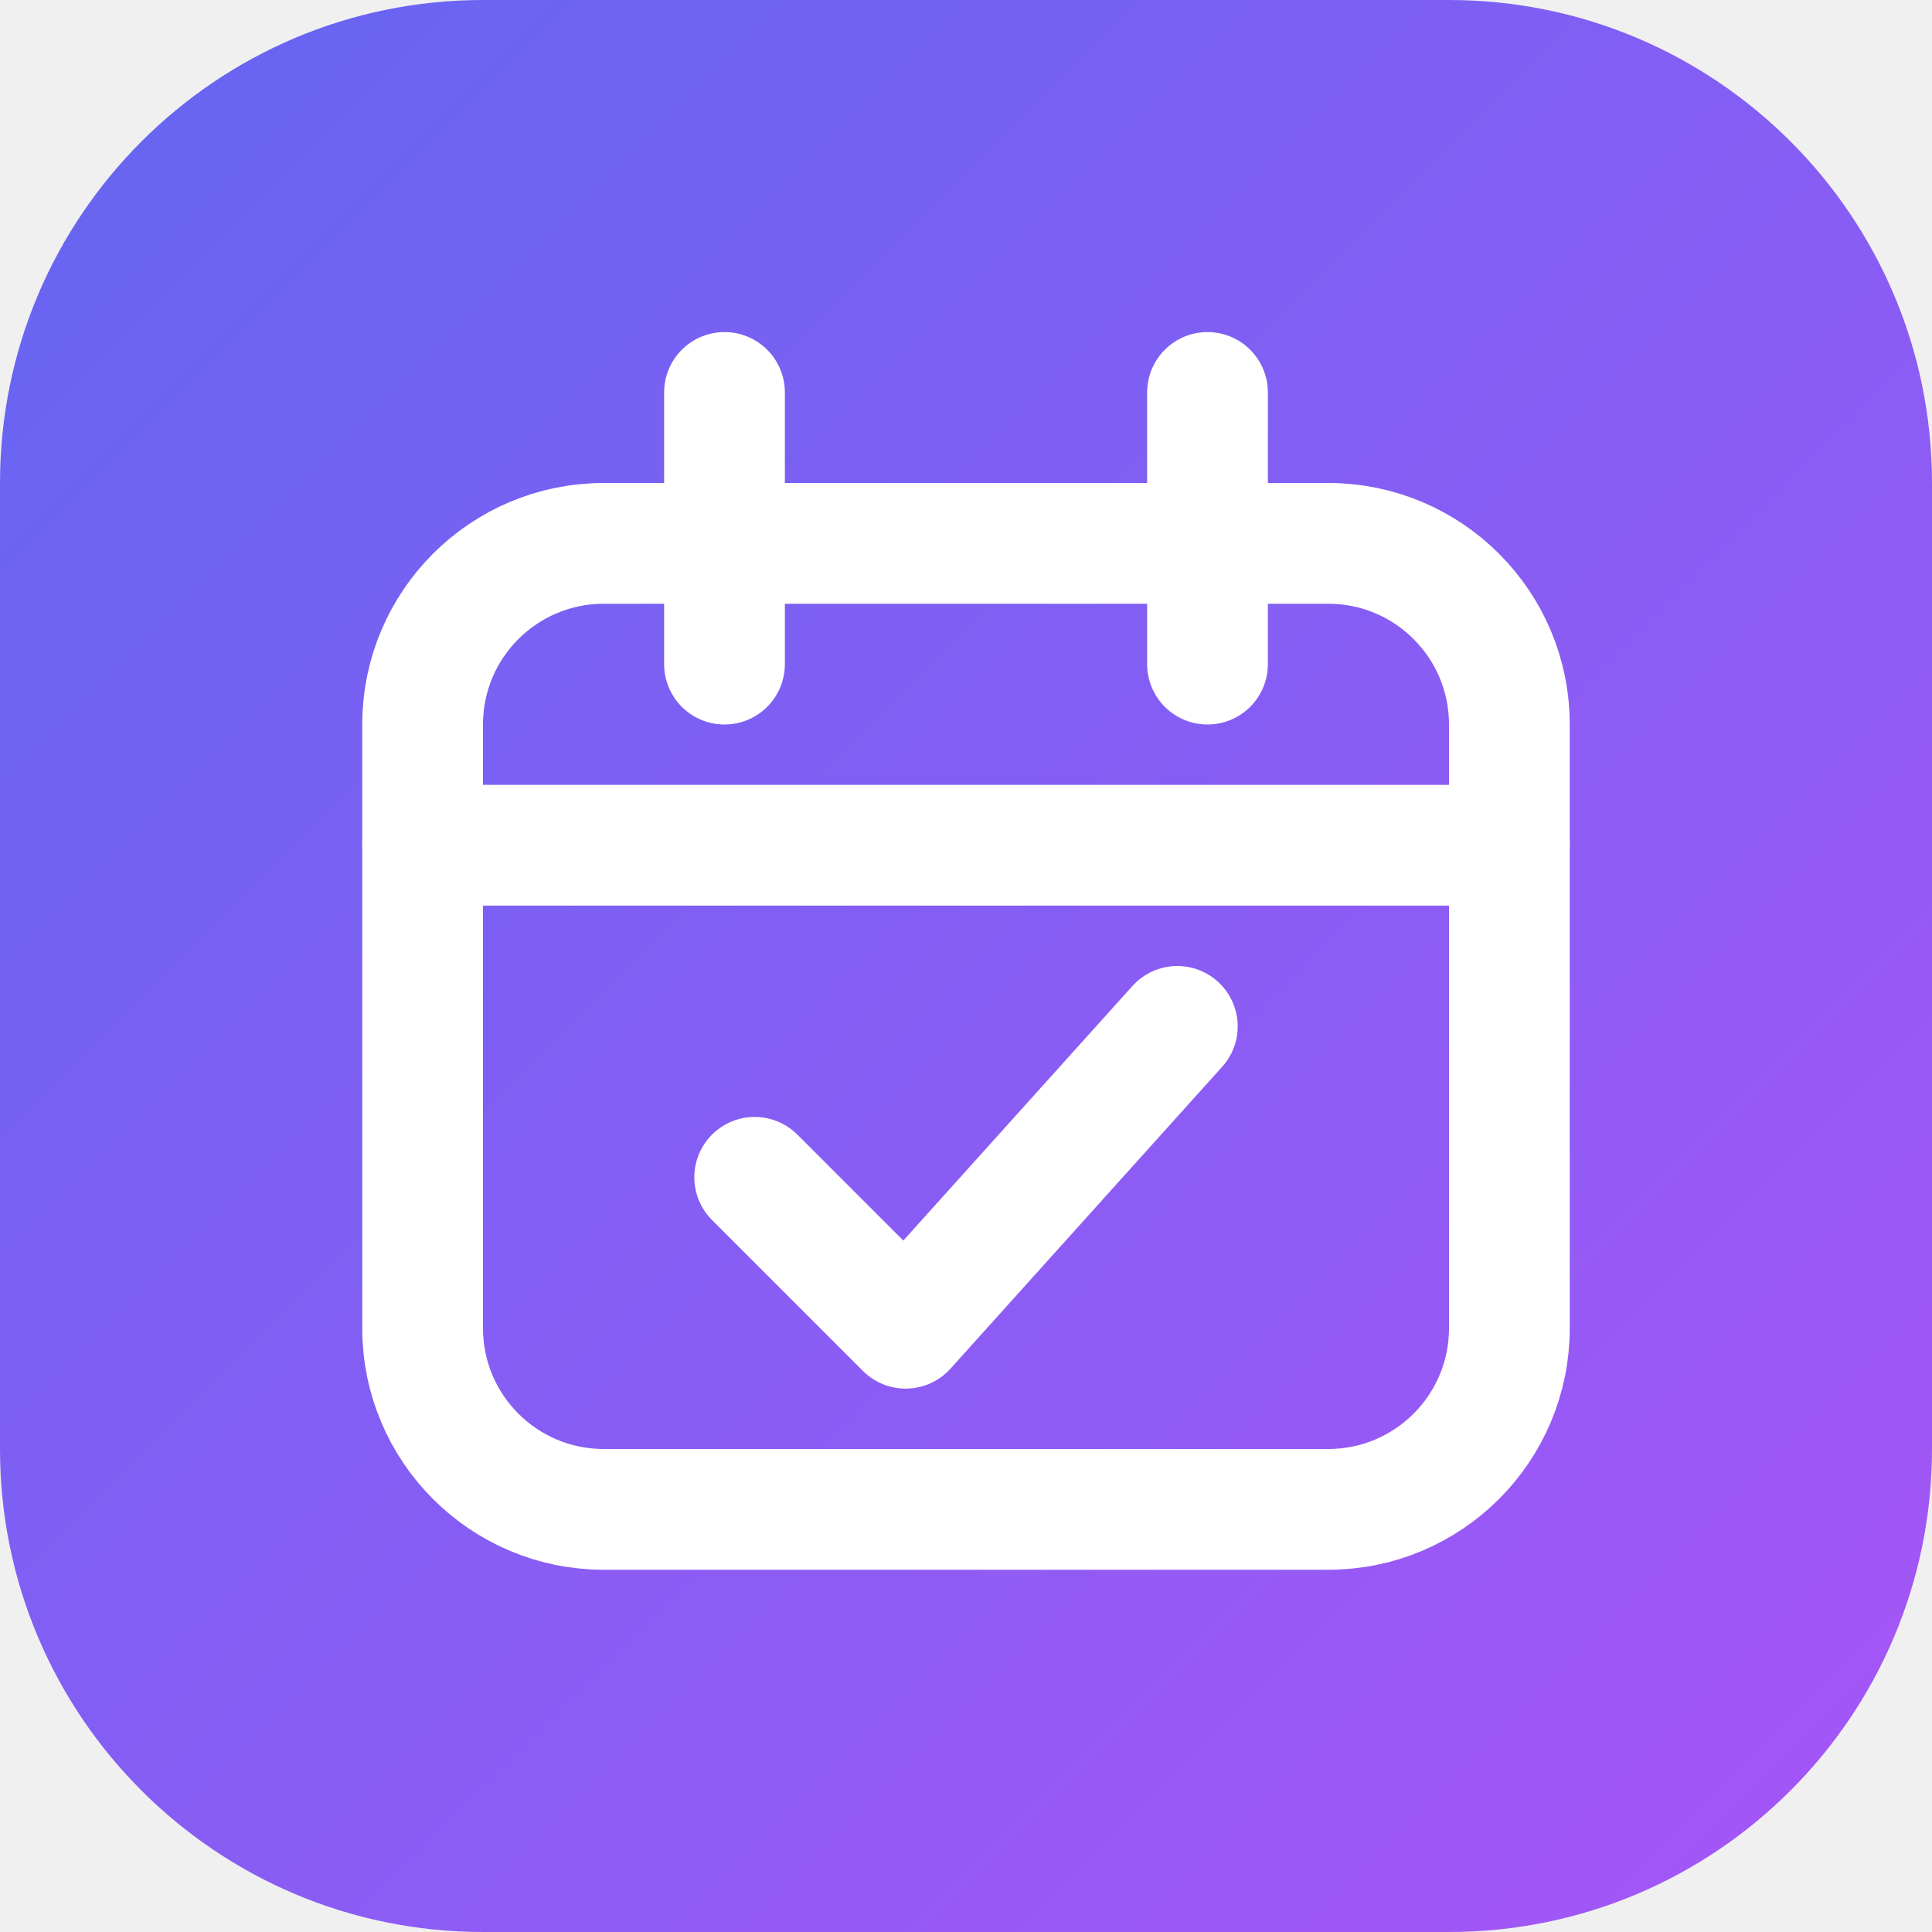
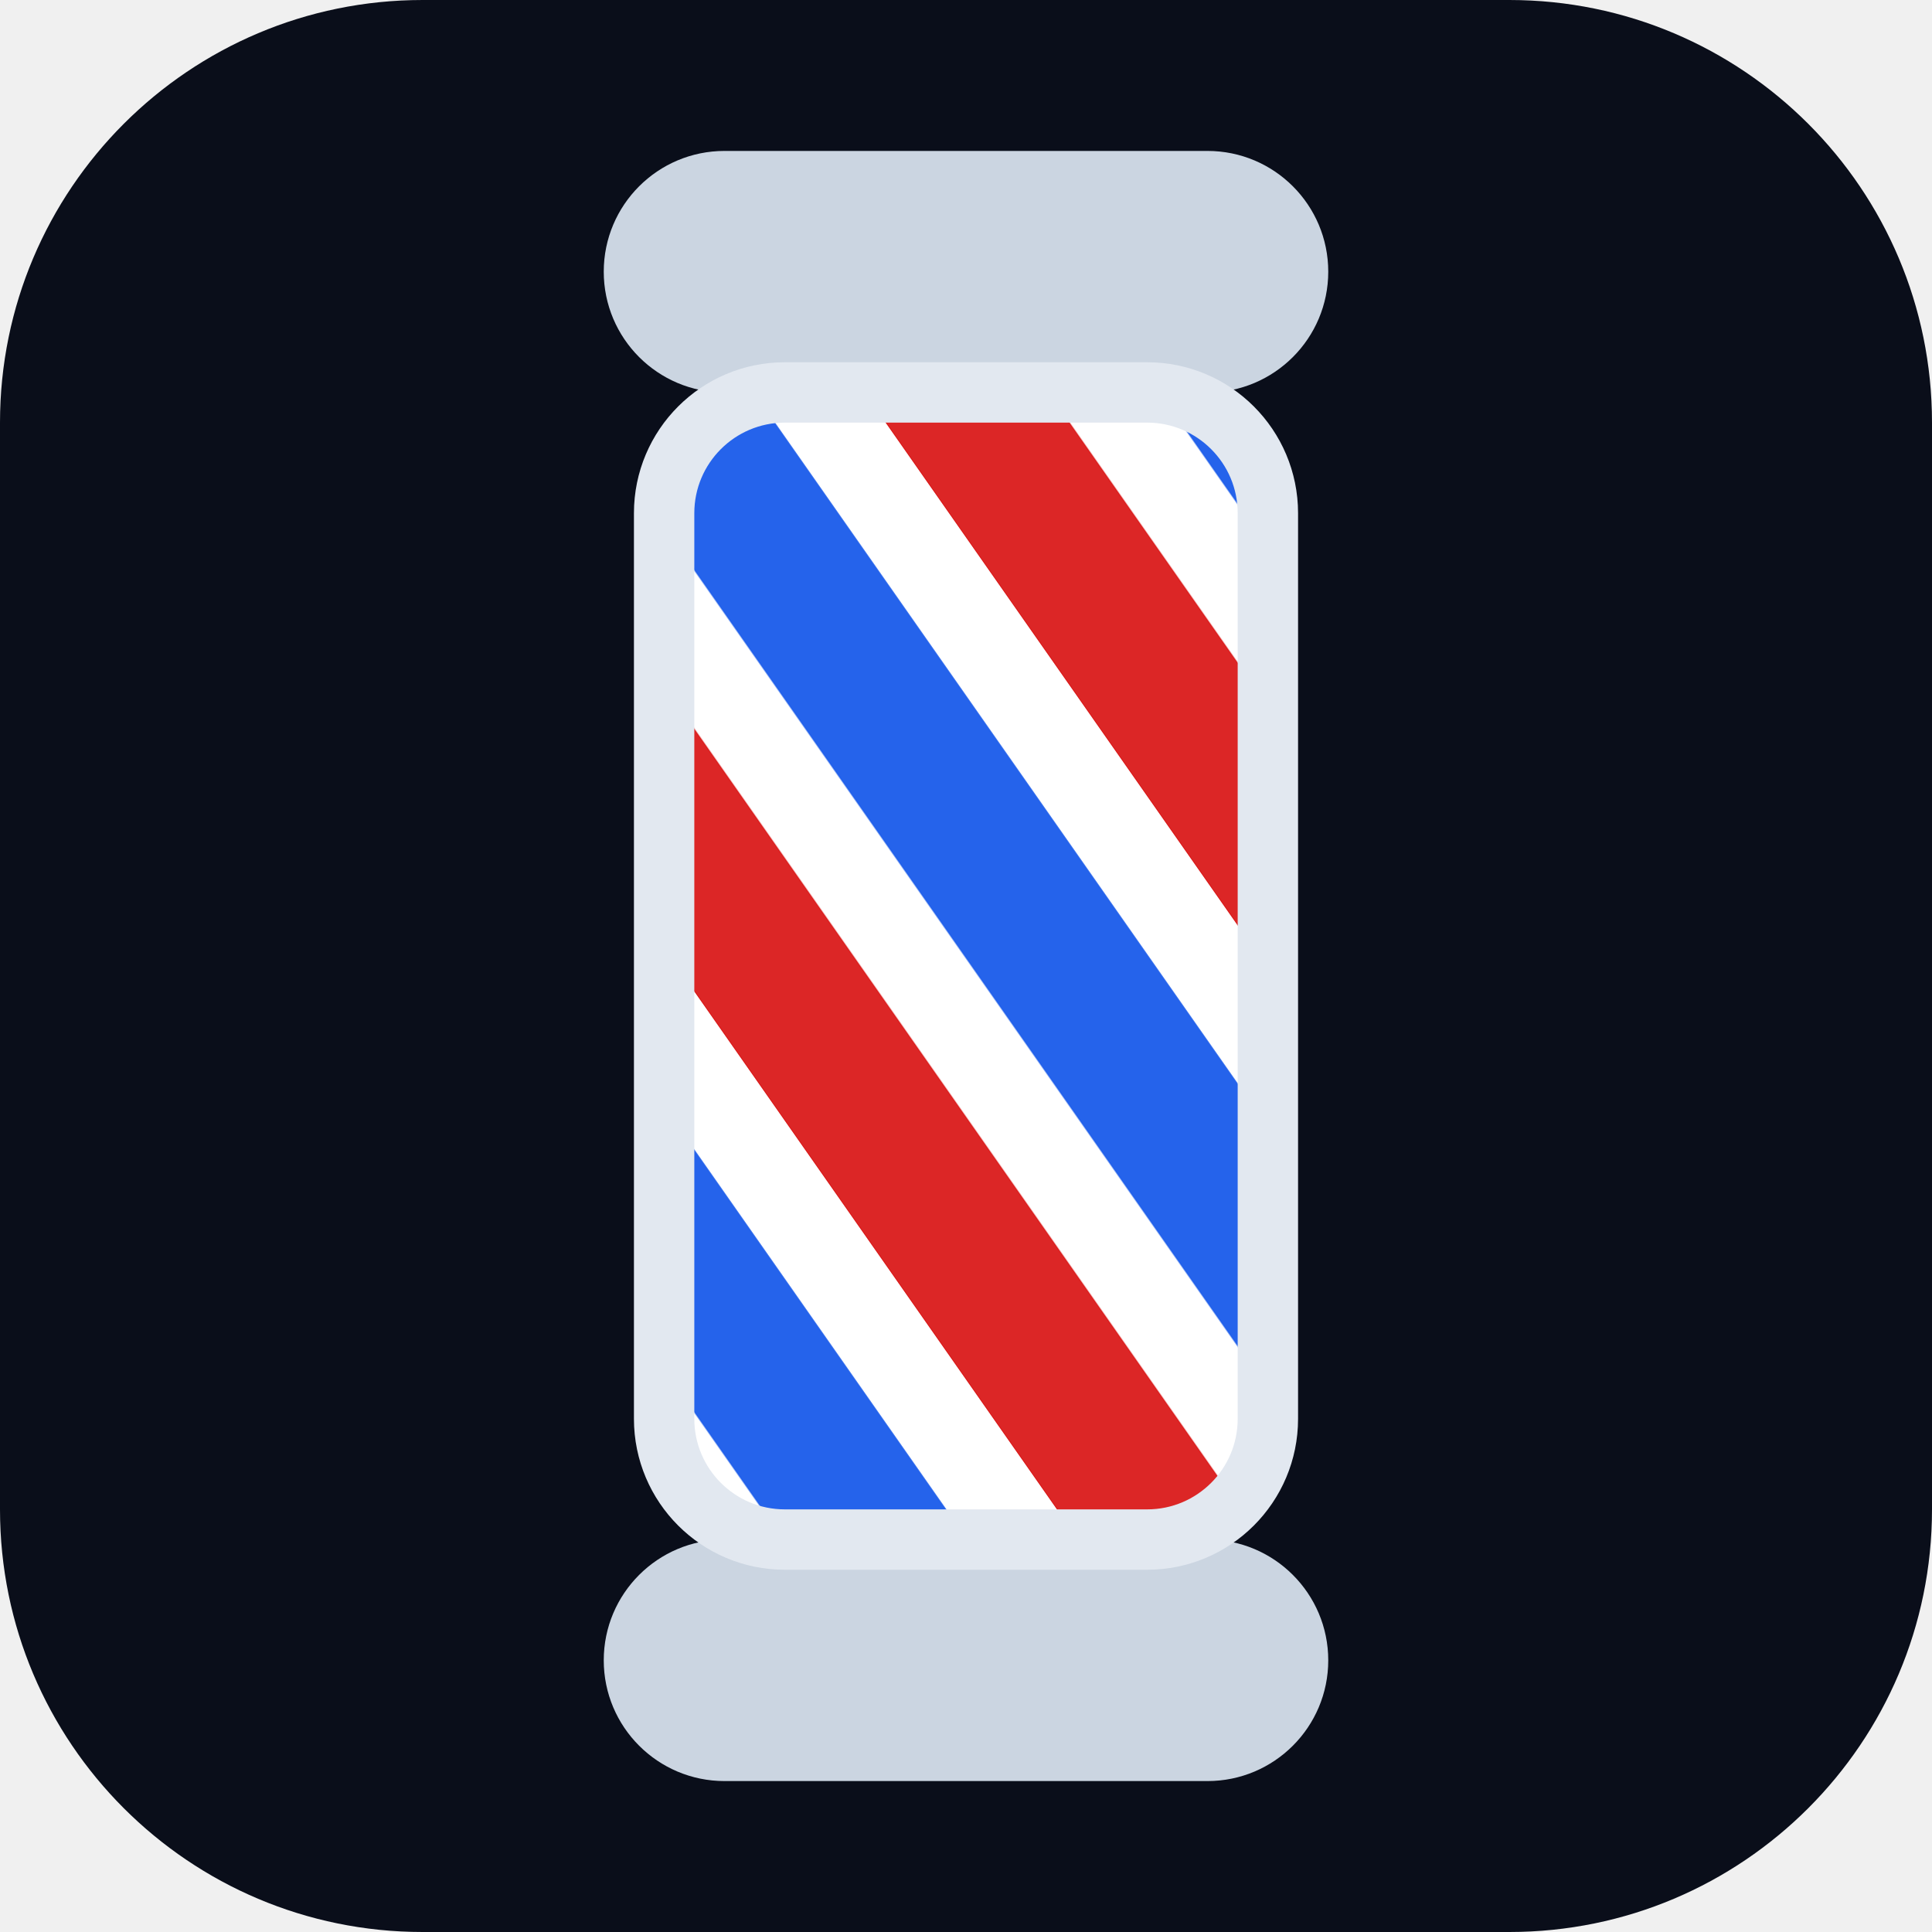
<svg xmlns="http://www.w3.org/2000/svg" viewBox="0 0 64 64">
  <defs>
-     <linearGradient id="g" x1="0" y1="0" x2="1" y2="1">
-       <stop offset="0" stop-color="#6366f1" />
-       <stop offset="1" stop-color="#a855f7" />
-     </linearGradient>
+     <pattern id="stripes" width="16" height="16" patternUnits="userSpaceOnUse" patternTransform="rotate(-35)">
+       <rect width="16" height="16" fill="#ffffff" />
+       <rect width="5" height="16" fill="#dc2626" />
+       <rect x="8" width="5" height="16" fill="#2563eb" />
+     </pattern>
+     <clipPath id="glass">
+       <rect x="22" y="13" width="20" height="38" rx="4" />
+     </clipPath>
  </defs>
-   <rect width="64" height="64" rx="16" fill="url(#g)" />
-   <rect x="14" y="18" width="36" height="32" rx="6" fill="none" stroke="#fff" stroke-width="4" />
-   <path d="M14 28h36M24 13v9M40 13v9" stroke="#fff" stroke-width="4" stroke-linecap="round" />
-   <path d="M25 39l5 5 9-10" fill="none" stroke="#fff" stroke-width="4" stroke-linecap="round" stroke-linejoin="round" />
+   <rect width="64" height="64" rx="14" fill="#0a0e1a" />
+   <rect x="20" y="5" width="24" height="8" rx="4" fill="#cbd5e1" />
+   <rect x="20" y="51" width="24" height="8" rx="4" fill="#cbd5e1" />
+   <rect x="22" y="13" width="20" height="38" rx="4" fill="url(#stripes)" clip-path="url(#glass)" />
+   <rect x="22" y="13" width="20" height="38" rx="4" fill="none" stroke="#e2e8f0" stroke-width="2" />
</svg>
